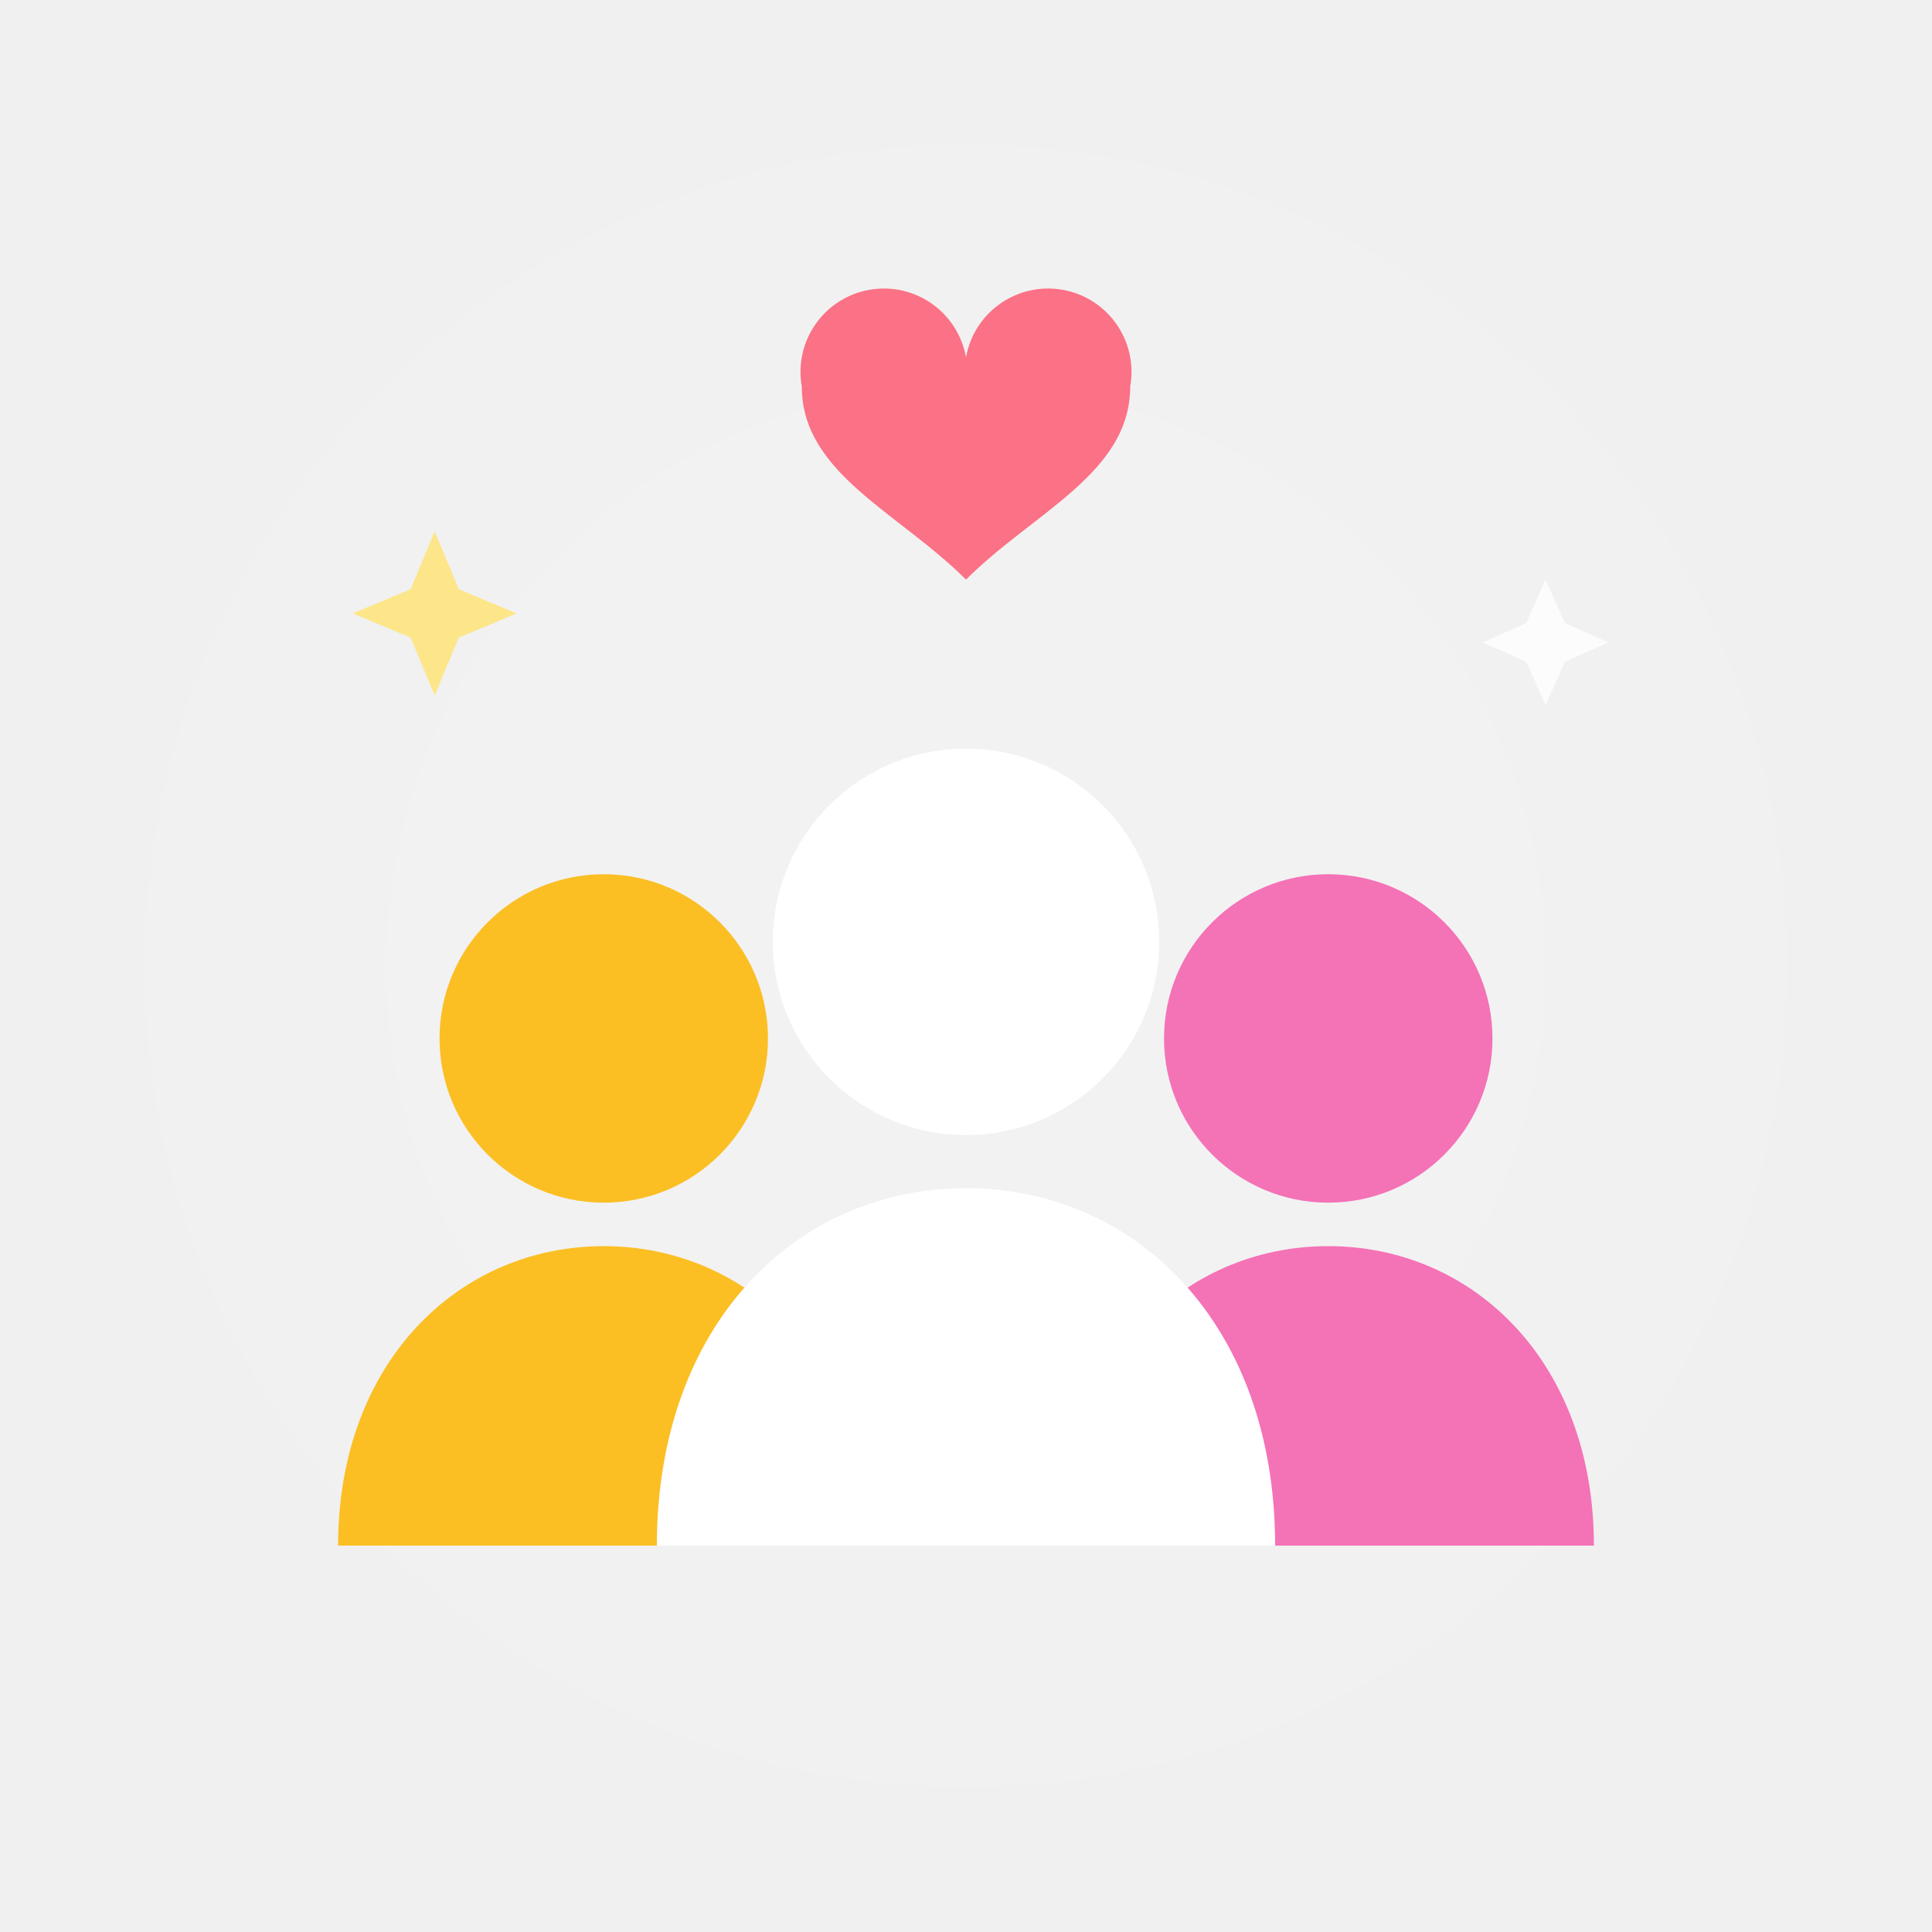
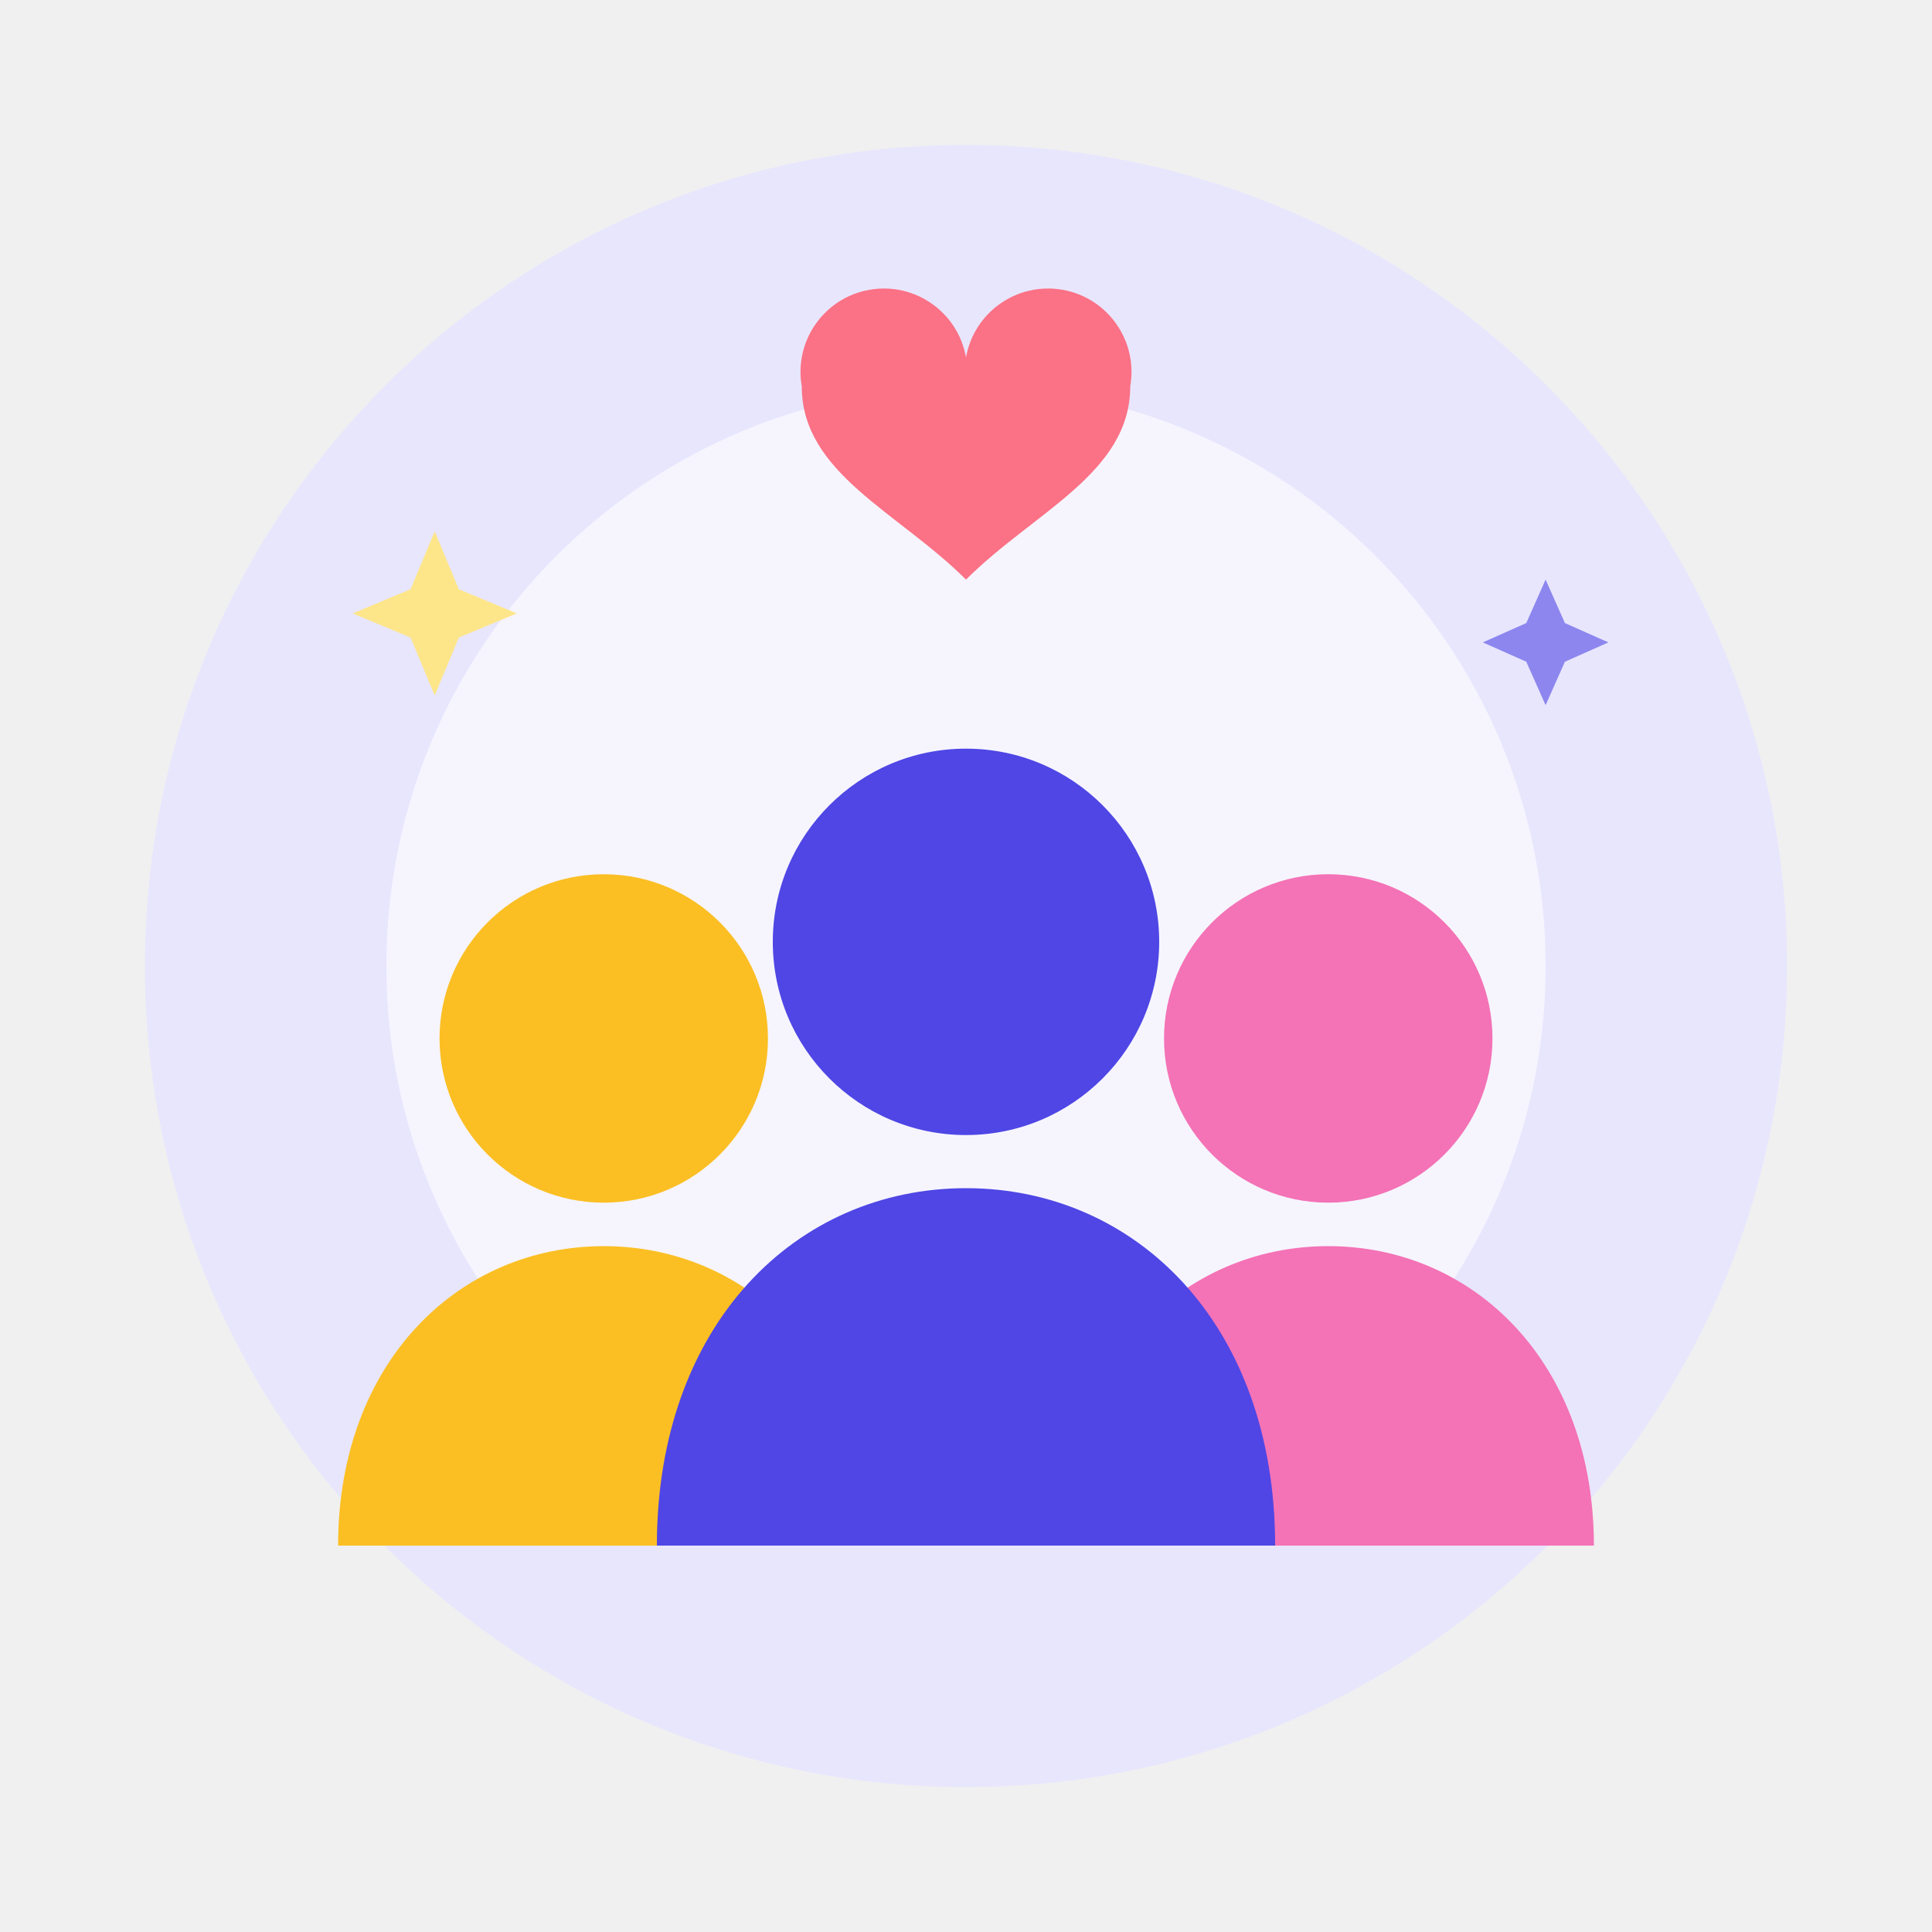
<svg xmlns="http://www.w3.org/2000/svg" viewBox="0 0 400 400">
-   <circle cx="200" cy="200" r="170" fill="#ffffff" opacity=".08" />
-   <circle cx="200" cy="200" r="120" fill="#ffffff" opacity=".1" />
+   <circle cx="200" cy="200" r="170" fill="#e8e6fd" />
+   <circle cx="200" cy="200" r="120" fill="#ffffff" opacity=".6" />
  <g>
    <circle cx="125" cy="215" r="34" fill="#fbbf24" />
    <path d="M70 320c0-38 25-62 55-62s55 24 55 62z" fill="#fbbf24" />
    <circle cx="275" cy="215" r="34" fill="#f472b6" />
    <path d="M220 320c0-38 25-62 55-62s55 24 55 62z" fill="#f472b6" />
-     <circle cx="200" cy="195" r="40" fill="#ffffff" />
-     <path d="M136 320c0-46 29-74 64-74s64 28 64 74z" fill="#ffffff" />
+     <circle cx="200" cy="195" r="40" fill="#4f46e5" />
+     <path d="M136 320c0-46 29-74 64-74s64 28 64 74z" fill="#4f46e5" />
  </g>
  <path d="M200 120c-14-14-34-22-34-40a17 17 0 0 1 34-6 17 17 0 0 1 34 6c0 18-20 26-34 40z" fill="#fb7185" />
  <path d="M90 110l5 12 12 5-12 5-5 12-5-12-12-5 12-5z" fill="#fde68a" />
-   <path d="M320 120l4 9 9 4-9 4-4 9-4-9-9-4 9-4z" fill="#ffffff" opacity=".8" />
+   <path d="M320 120l4 9 9 4-9 4-4 9-4-9-9-4 9-4z" fill="#4f46e5" opacity=".6" />
</svg>
